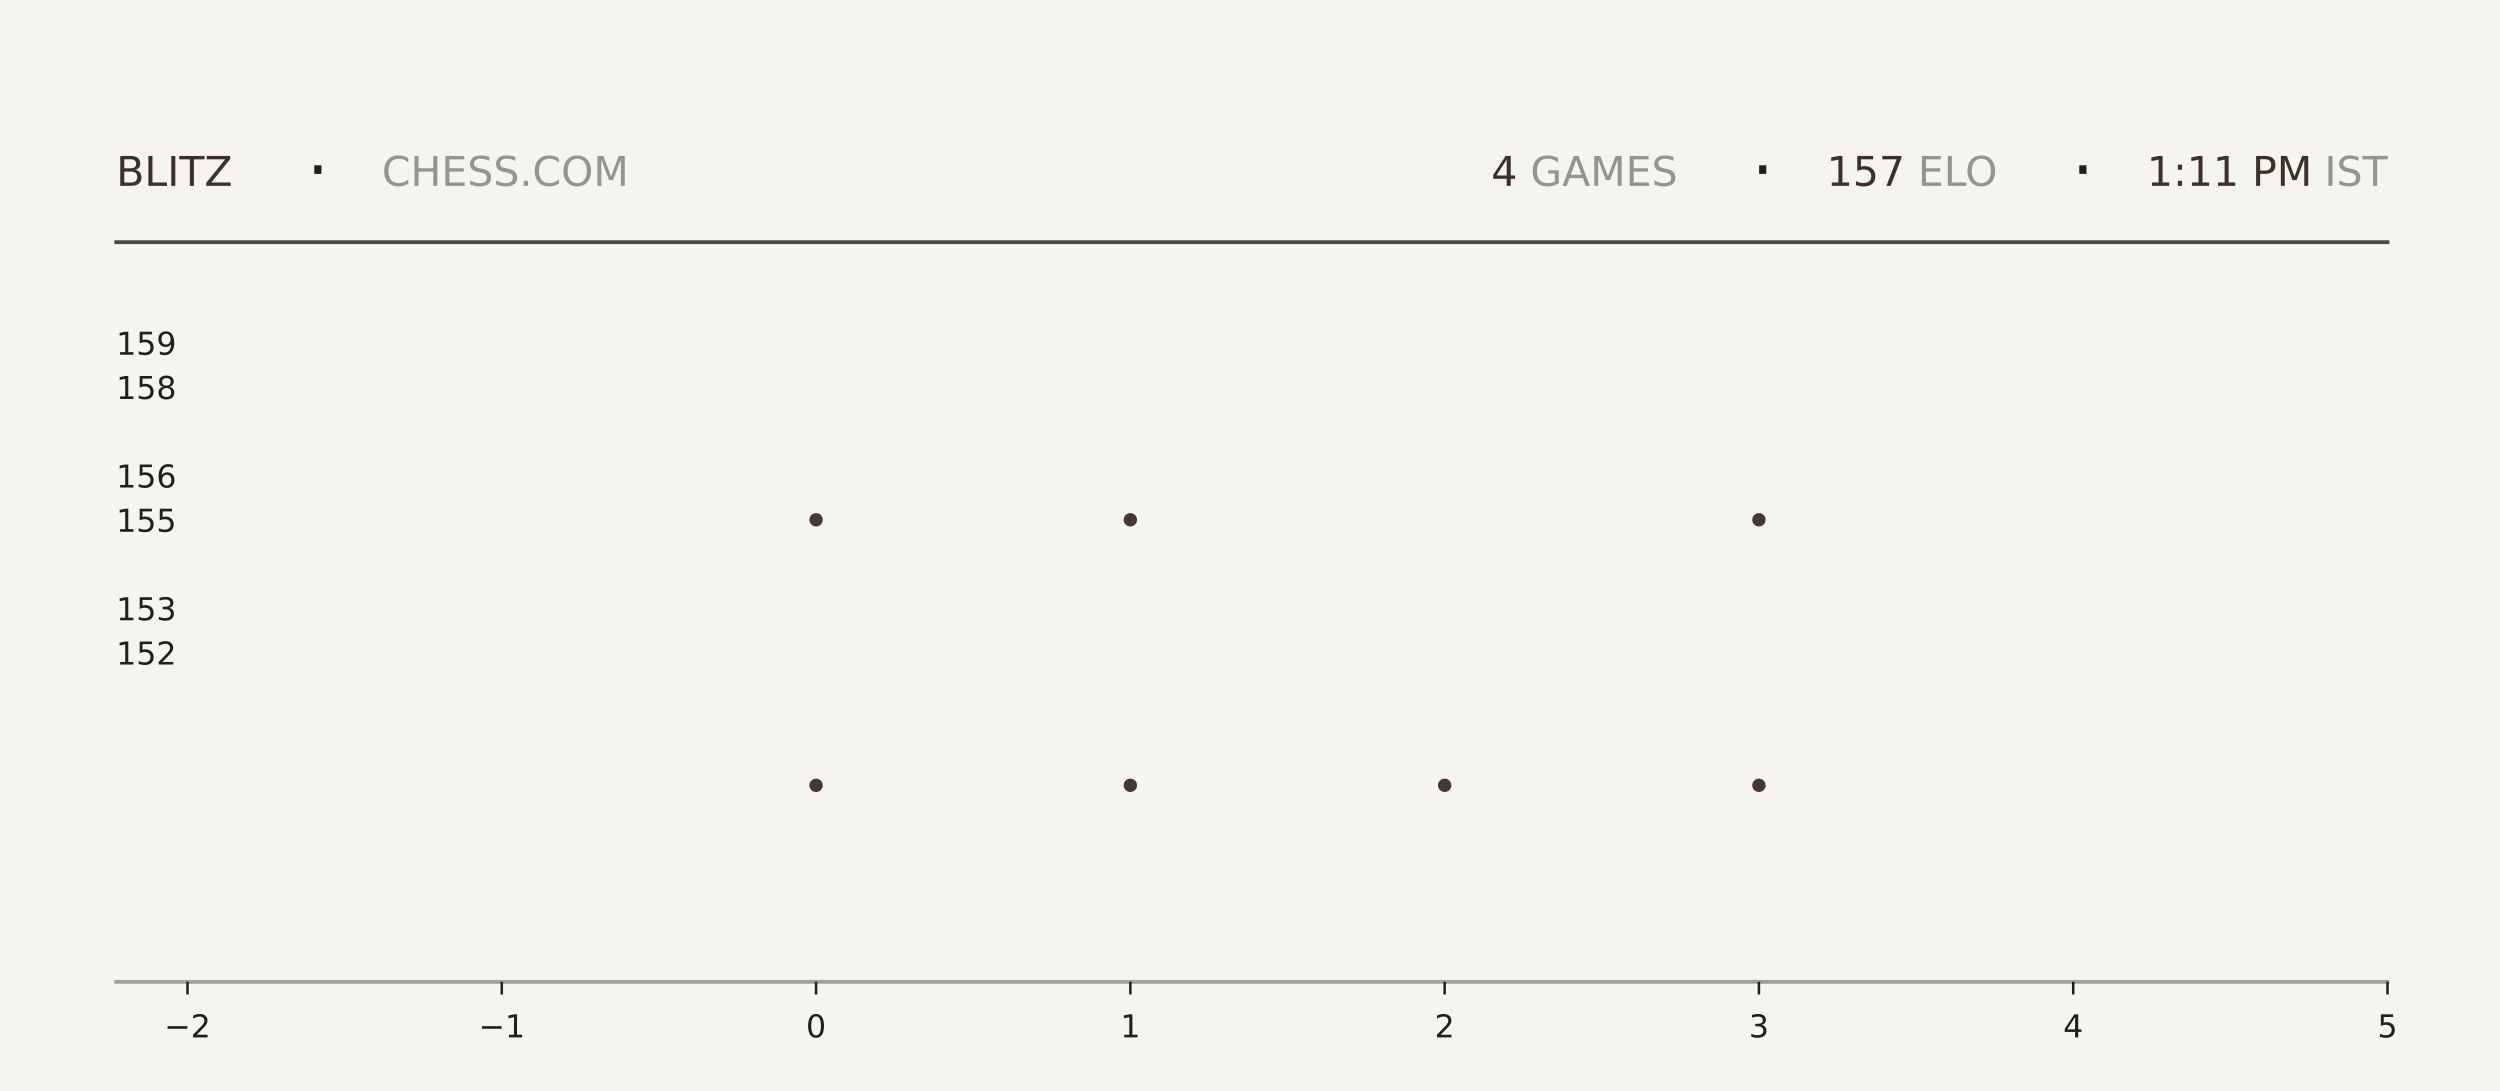
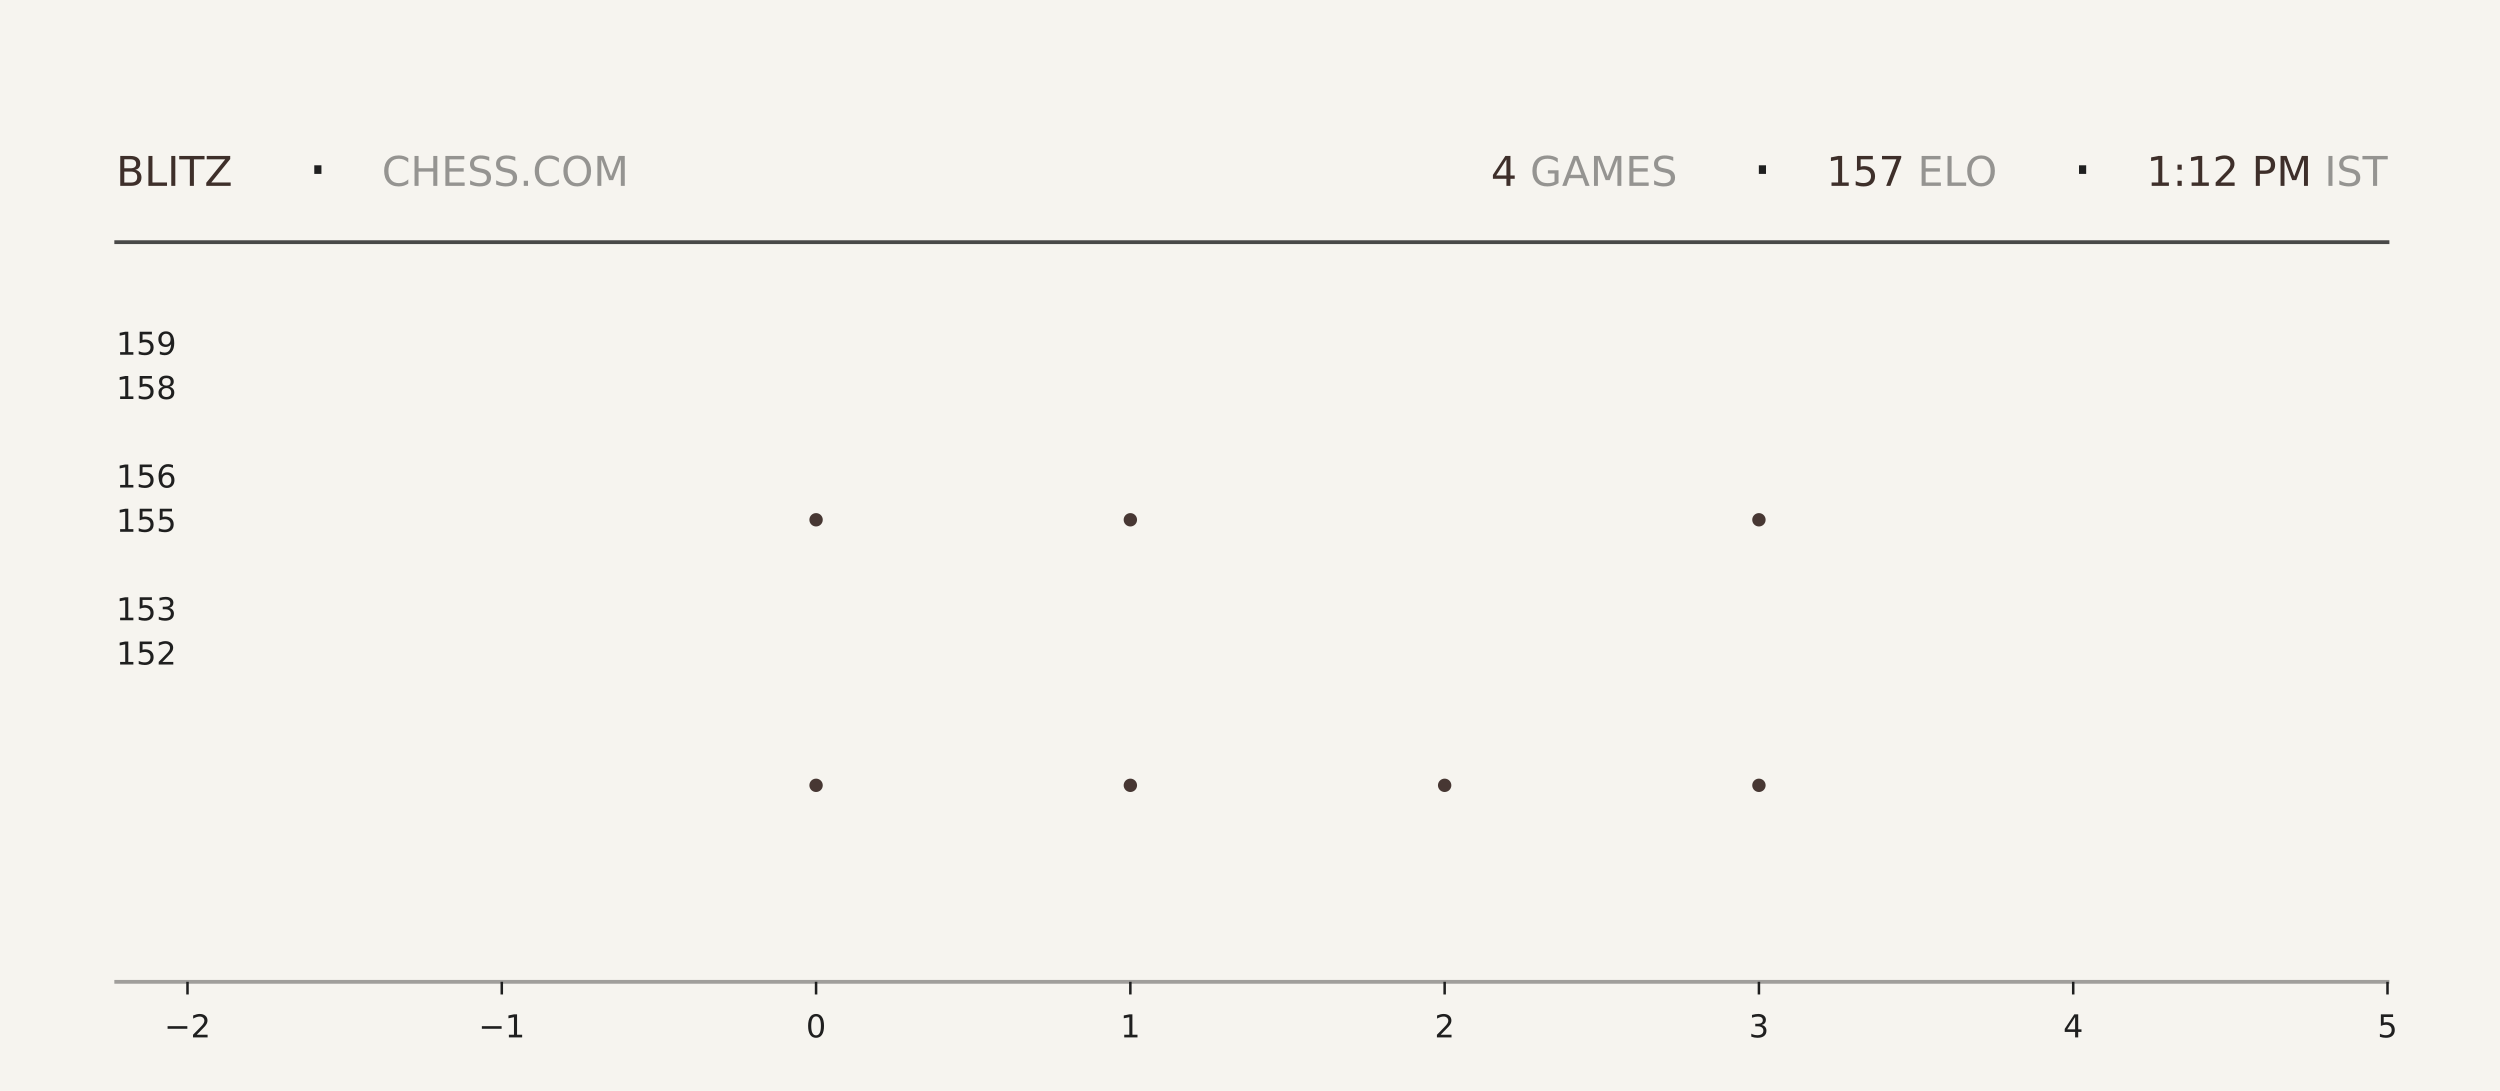
<svg xmlns="http://www.w3.org/2000/svg" xmlns:xlink="http://www.w3.org/1999/xlink" width="792pt" height="345.6pt" viewBox="0 0 792 345.6" version="1.1">
  <defs>
    <style type="text/css">*{stroke-linejoin: round; stroke-linecap: butt}</style>
  </defs>
  <g id="figure_1">
    <g id="patch_1">
      <path d="M 0 345.6  L 792 345.6  L 792 0  L 0 0  z " style="fill: #f6f4ef" />
    </g>
    <g id="axes_1">
      <g id="patch_2">
        <path d="M 59.4 311.04  L 756.36 311.04  L 756.36 103.68  L 59.4 103.68  z " style="fill: #f6f4ef" />
      </g>
      <g id="PathCollection_1">
        <defs>
-           <path id="md484315433" d="M 0 2.121  C 0.563 2.121 1.102 1.898 1.5 1.5  C 1.898 1.102 2.121 0.563 2.121 0  C 2.121 -0.563 1.898 -1.102 1.5 -1.5  C 1.102 -1.898 0.563 -2.121 0 -2.121  C -0.563 -2.121 -1.102 -1.898 -1.5 -1.5  C -1.898 -1.102 -2.121 -0.563 -2.121 0  C -2.121 0.563 -1.898 1.102 -1.5 1.5  C -1.102 1.898 -0.563 2.121 0 2.121  z " />
-         </defs>
-         <g clip-path="url(#ped62642952)">
-           <use xlink:href="#md484315433" x="258.531" y="248.79" style="fill: #3e2f2a; fill-opacity: 0.95" />
-           <use xlink:href="#md484315433" x="258.531" y="164.668" style="fill: #3e2f2a; fill-opacity: 0.95" />
+           <path id="m5cfd03cf31" d="M 0 2.121  C 0.563 2.121 1.102 1.898 1.5 1.5  C 1.898 1.102 2.121 0.563 2.121 0  C 2.121 -0.563 1.898 -1.102 1.5 -1.5  C 1.102 -1.898 0.563 -2.121 0 -2.121  C -0.563 -2.121 -1.102 -1.898 -1.5 -1.5  C -1.898 -1.102 -2.121 -0.563 -2.121 0  C -2.121 0.563 -1.898 1.102 -1.5 1.5  C -1.102 1.898 -0.563 2.121 0 2.121  z " />
+         </defs>
+         <g clip-path="url(#paf69d02a85)">
+           <use xlink:href="#m5cfd03cf31" x="258.531" y="248.79" style="fill: #3e2f2a; fill-opacity: 0.95" />
+           <use xlink:href="#m5cfd03cf31" x="258.531" y="164.668" style="fill: #3e2f2a; fill-opacity: 0.95" />
        </g>
      </g>
      <g id="PathCollection_2">
-         <g clip-path="url(#ped62642952)">
-           <use xlink:href="#md484315433" x="358.097" y="248.79" style="fill: #3e2f2a; fill-opacity: 0.95" />
-           <use xlink:href="#md484315433" x="358.097" y="164.668" style="fill: #3e2f2a; fill-opacity: 0.95" />
-           <use xlink:href="#md484315433" x="358.097" y="80.547" style="fill: #3e2f2a; fill-opacity: 0.95" />
+         <g clip-path="url(#paf69d02a85)">
+           <use xlink:href="#m5cfd03cf31" x="358.097" y="248.79" style="fill: #3e2f2a; fill-opacity: 0.95" />
+           <use xlink:href="#m5cfd03cf31" x="358.097" y="164.668" style="fill: #3e2f2a; fill-opacity: 0.95" />
+           <use xlink:href="#m5cfd03cf31" x="358.097" y="80.547" style="fill: #3e2f2a; fill-opacity: 0.95" />
        </g>
      </g>
      <g id="PathCollection_3">
-         <g clip-path="url(#ped62642952)">
-           <use xlink:href="#md484315433" x="457.663" y="248.79" style="fill: #3e2f2a; fill-opacity: 0.95" />
+         <g clip-path="url(#paf69d02a85)">
+           <use xlink:href="#m5cfd03cf31" x="457.663" y="248.79" style="fill: #3e2f2a; fill-opacity: 0.95" />
        </g>
      </g>
      <g id="PathCollection_4">
-         <g clip-path="url(#ped62642952)">
-           <use xlink:href="#md484315433" x="557.229" y="248.79" style="fill: #3e2f2a; fill-opacity: 0.95" />
-           <use xlink:href="#md484315433" x="557.229" y="164.668" style="fill: #3e2f2a; fill-opacity: 0.95" />
-           <use xlink:href="#md484315433" x="557.229" y="80.547" style="fill: #3e2f2a; fill-opacity: 0.95" />
+         <g clip-path="url(#paf69d02a85)">
+           <use xlink:href="#m5cfd03cf31" x="557.229" y="248.79" style="fill: #3e2f2a; fill-opacity: 0.95" />
+           <use xlink:href="#m5cfd03cf31" x="557.229" y="164.668" style="fill: #3e2f2a; fill-opacity: 0.95" />
+           <use xlink:href="#m5cfd03cf31" x="557.229" y="80.547" style="fill: #3e2f2a; fill-opacity: 0.95" />
        </g>
      </g>
      <g id="matplotlib.axis_1">
        <g id="xtick_1">
          <g id="line2d_1">
            <defs>
-               <path id="m88292cebdc" d="M 0 0  L 0 4  " style="stroke: #1f1f1f; stroke-width: 0.8" />
+               <path id="m31749007ae" d="M 0 0  L 0 4  " style="stroke: #1f1f1f; stroke-width: 0.8" />
            </defs>
            <g>
-               <use xlink:href="#m88292cebdc" x="59.4" y="311.04" style="fill: #1f1f1f; stroke: #1f1f1f; stroke-width: 0.8" />
+               <use xlink:href="#m31749007ae" x="59.4" y="311.04" style="fill: #1f1f1f; stroke: #1f1f1f; stroke-width: 0.8" />
            </g>
          </g>
          <g id="text_1">
            <g style="fill: #1f1f1f" transform="translate(52.02891 328.6384) scale(0.1 -0.1)">
              <defs>
                <path id="DejaVuSans-2212" d="M 678 2272  L 4684 2272  L 4684 1741  L 678 1741  L 678 2272  z " transform="scale(0.015625)" />
                <path id="DejaVuSans-32" d="M 1228 531  L 3431 531  L 3431 0  L 469 0  L 469 531  Q 828 903 1448 1529  Q 2069 2156 2228 2338  Q 2531 2678 2651 2914  Q 2772 3150 2772 3378  Q 2772 3750 2511 3984  Q 2250 4219 1831 4219  Q 1534 4219 1204 4116  Q 875 4013 500 3803  L 500 4441  Q 881 4594 1212 4672  Q 1544 4750 1819 4750  Q 2544 4750 2975 4387  Q 3406 4025 3406 3419  Q 3406 3131 3298 2873  Q 3191 2616 2906 2266  Q 2828 2175 2409 1742  Q 1991 1309 1228 531  z " transform="scale(0.015625)" />
              </defs>
              <use xlink:href="#DejaVuSans-2212" />
              <use xlink:href="#DejaVuSans-32" transform="translate(83.78906 0)" />
            </g>
          </g>
        </g>
        <g id="xtick_2">
          <g id="line2d_2">
            <g>
-               <use xlink:href="#m88292cebdc" x="158.966" y="311.04" style="fill: #1f1f1f; stroke: #1f1f1f; stroke-width: 0.8" />
+               <use xlink:href="#m31749007ae" x="158.966" y="311.04" style="fill: #1f1f1f; stroke: #1f1f1f; stroke-width: 0.8" />
            </g>
          </g>
          <g id="text_2">
            <g style="fill: #1f1f1f" transform="translate(151.5946 328.6384) scale(0.1 -0.1)">
              <defs>
                <path id="DejaVuSans-31" d="M 794 531  L 1825 531  L 1825 4091  L 703 3866  L 703 4441  L 1819 4666  L 2450 4666  L 2450 531  L 3481 531  L 3481 0  L 794 0  L 794 531  z " transform="scale(0.015625)" />
              </defs>
              <use xlink:href="#DejaVuSans-2212" />
              <use xlink:href="#DejaVuSans-31" transform="translate(83.78906 0)" />
            </g>
          </g>
        </g>
        <g id="xtick_3">
          <g id="line2d_3">
            <g>
-               <use xlink:href="#m88292cebdc" x="258.531" y="311.04" style="fill: #1f1f1f; stroke: #1f1f1f; stroke-width: 0.8" />
+               <use xlink:href="#m31749007ae" x="258.531" y="311.04" style="fill: #1f1f1f; stroke: #1f1f1f; stroke-width: 0.8" />
            </g>
          </g>
          <g id="text_3">
            <g style="fill: #1f1f1f" transform="translate(255.3502 328.6384) scale(0.1 -0.1)">
              <defs>
                <path id="DejaVuSans-30" d="M 2034 4250  Q 1547 4250 1301 3770  Q 1056 3291 1056 2328  Q 1056 1369 1301 889  Q 1547 409 2034 409  Q 2525 409 2770 889  Q 3016 1369 3016 2328  Q 3016 3291 2770 3770  Q 2525 4250 2034 4250  z M 2034 4750  Q 2819 4750 3233 4129  Q 3647 3509 3647 2328  Q 3647 1150 3233 529  Q 2819 -91 2034 -91  Q 1250 -91 836 529  Q 422 1150 422 2328  Q 422 3509 836 4129  Q 1250 4750 2034 4750  z " transform="scale(0.015625)" />
              </defs>
              <use xlink:href="#DejaVuSans-30" />
            </g>
          </g>
        </g>
        <g id="xtick_4">
          <g id="line2d_4">
            <g>
-               <use xlink:href="#m88292cebdc" x="358.097" y="311.04" style="fill: #1f1f1f; stroke: #1f1f1f; stroke-width: 0.8" />
+               <use xlink:href="#m31749007ae" x="358.097" y="311.04" style="fill: #1f1f1f; stroke: #1f1f1f; stroke-width: 0.8" />
            </g>
          </g>
          <g id="text_4">
            <g style="fill: #1f1f1f" transform="translate(354.9159 328.6384) scale(0.1 -0.1)">
              <use xlink:href="#DejaVuSans-31" />
            </g>
          </g>
        </g>
        <g id="xtick_5">
          <g id="line2d_5">
            <g>
-               <use xlink:href="#m88292cebdc" x="457.663" y="311.04" style="fill: #1f1f1f; stroke: #1f1f1f; stroke-width: 0.8" />
+               <use xlink:href="#m31749007ae" x="457.663" y="311.04" style="fill: #1f1f1f; stroke: #1f1f1f; stroke-width: 0.8" />
            </g>
          </g>
          <g id="text_5">
            <g style="fill: #1f1f1f" transform="translate(454.4816 328.6384) scale(0.1 -0.1)">
              <use xlink:href="#DejaVuSans-32" />
            </g>
          </g>
        </g>
        <g id="xtick_6">
          <g id="line2d_6">
            <g>
-               <use xlink:href="#m88292cebdc" x="557.229" y="311.04" style="fill: #1f1f1f; stroke: #1f1f1f; stroke-width: 0.8" />
+               <use xlink:href="#m31749007ae" x="557.229" y="311.04" style="fill: #1f1f1f; stroke: #1f1f1f; stroke-width: 0.8" />
            </g>
          </g>
          <g id="text_6">
            <g style="fill: #1f1f1f" transform="translate(554.0473 328.6384) scale(0.1 -0.1)">
              <defs>
                <path id="DejaVuSans-33" d="M 2597 2516  Q 3050 2419 3304 2112  Q 3559 1806 3559 1356  Q 3559 666 3084 287  Q 2609 -91 1734 -91  Q 1441 -91 1130 -33  Q 819 25 488 141  L 488 750  Q 750 597 1062 519  Q 1375 441 1716 441  Q 2309 441 2620 675  Q 2931 909 2931 1356  Q 2931 1769 2642 2001  Q 2353 2234 1838 2234  L 1294 2234  L 1294 2753  L 1863 2753  Q 2328 2753 2575 2939  Q 2822 3125 2822 3475  Q 2822 3834 2567 4026  Q 2313 4219 1838 4219  Q 1578 4219 1281 4162  Q 984 4106 628 3988  L 628 4550  Q 988 4650 1302 4700  Q 1616 4750 1894 4750  Q 2613 4750 3031 4423  Q 3450 4097 3450 3541  Q 3450 3153 3228 2886  Q 3006 2619 2597 2516  z " transform="scale(0.015625)" />
              </defs>
              <use xlink:href="#DejaVuSans-33" />
            </g>
          </g>
        </g>
        <g id="xtick_7">
          <g id="line2d_7">
            <g>
-               <use xlink:href="#m88292cebdc" x="656.794" y="311.04" style="fill: #1f1f1f; stroke: #1f1f1f; stroke-width: 0.8" />
+               <use xlink:href="#m31749007ae" x="656.794" y="311.04" style="fill: #1f1f1f; stroke: #1f1f1f; stroke-width: 0.8" />
            </g>
          </g>
          <g id="text_7">
            <g style="fill: #1f1f1f" transform="translate(653.613 328.6384) scale(0.1 -0.1)">
              <defs>
                <path id="DejaVuSans-34" d="M 2419 4116  L 825 1625  L 2419 1625  L 2419 4116  z M 2253 4666  L 3047 4666  L 3047 1625  L 3713 1625  L 3713 1100  L 3047 1100  L 3047 0  L 2419 0  L 2419 1100  L 313 1100  L 313 1709  L 2253 4666  z " transform="scale(0.015625)" />
              </defs>
              <use xlink:href="#DejaVuSans-34" />
            </g>
          </g>
        </g>
        <g id="xtick_8">
          <g id="line2d_8">
            <g>
-               <use xlink:href="#m88292cebdc" x="756.36" y="311.04" style="fill: #1f1f1f; stroke: #1f1f1f; stroke-width: 0.8" />
+               <use xlink:href="#m31749007ae" x="756.36" y="311.04" style="fill: #1f1f1f; stroke: #1f1f1f; stroke-width: 0.8" />
            </g>
          </g>
          <g id="text_8">
            <g style="fill: #1f1f1f" transform="translate(753.1788 328.6384) scale(0.1 -0.1)">
              <defs>
                <path id="DejaVuSans-35" d="M 691 4666  L 3169 4666  L 3169 4134  L 1269 4134  L 1269 2991  Q 1406 3038 1543 3061  Q 1681 3084 1819 3084  Q 2600 3084 3056 2656  Q 3513 2228 3513 1497  Q 3513 744 3044 326  Q 2575 -91 1722 -91  Q 1428 -91 1123 -41  Q 819 9 494 109  L 494 744  Q 775 591 1075 516  Q 1375 441 1709 441  Q 2250 441 2565 725  Q 2881 1009 2881 1497  Q 2881 1984 2565 2268  Q 2250 2553 1709 2553  Q 1456 2553 1204 2497  Q 953 2441 691 2322  L 691 4666  z " transform="scale(0.015625)" />
              </defs>
              <use xlink:href="#DejaVuSans-35" />
            </g>
          </g>
        </g>
      </g>
      <g id="matplotlib.axis_2">
        <g id="ytick_1">
          <g id="line2d_9" />
          <g id="text_9">
            <g style="fill: #1f1f1f" transform="translate(36.8125 210.5283) scale(0.1 -0.1)">
              <use xlink:href="#DejaVuSans-31" />
              <use xlink:href="#DejaVuSans-35" transform="translate(63.62305 0)" />
              <use xlink:href="#DejaVuSans-32" transform="translate(127.2461 0)" />
            </g>
          </g>
        </g>
        <g id="ytick_2">
          <g id="line2d_10" />
          <g id="text_10">
            <g style="fill: #1f1f1f" transform="translate(36.8125 196.508) scale(0.1 -0.1)">
              <use xlink:href="#DejaVuSans-31" />
              <use xlink:href="#DejaVuSans-35" transform="translate(63.62305 0)" />
              <use xlink:href="#DejaVuSans-33" transform="translate(127.2461 0)" />
            </g>
          </g>
        </g>
        <g id="ytick_3">
          <g id="line2d_11" />
          <g id="text_11">
            <g style="fill: #1f1f1f" transform="translate(36.8125 168.4675) scale(0.1 -0.1)">
              <use xlink:href="#DejaVuSans-31" />
              <use xlink:href="#DejaVuSans-35" transform="translate(63.62305 0)" />
              <use xlink:href="#DejaVuSans-35" transform="translate(127.2461 0)" />
            </g>
          </g>
        </g>
        <g id="ytick_4">
          <g id="line2d_12" />
          <g id="text_12">
            <g style="fill: #1f1f1f" transform="translate(36.8125 154.4472) scale(0.1 -0.1)">
              <defs>
                <path id="DejaVuSans-36" d="M 2113 2584  Q 1688 2584 1439 2293  Q 1191 2003 1191 1497  Q 1191 994 1439 701  Q 1688 409 2113 409  Q 2538 409 2786 701  Q 3034 994 3034 1497  Q 3034 2003 2786 2293  Q 2538 2584 2113 2584  z M 3366 4563  L 3366 3988  Q 3128 4100 2886 4159  Q 2644 4219 2406 4219  Q 1781 4219 1451 3797  Q 1122 3375 1075 2522  Q 1259 2794 1537 2939  Q 1816 3084 2150 3084  Q 2853 3084 3261 2657  Q 3669 2231 3669 1497  Q 3669 778 3244 343  Q 2819 -91 2113 -91  Q 1303 -91 875 529  Q 447 1150 447 2328  Q 447 3434 972 4092  Q 1497 4750 2381 4750  Q 2619 4750 2861 4703  Q 3103 4656 3366 4563  z " transform="scale(0.015625)" />
              </defs>
              <use xlink:href="#DejaVuSans-31" />
              <use xlink:href="#DejaVuSans-35" transform="translate(63.62305 0)" />
              <use xlink:href="#DejaVuSans-36" transform="translate(127.2461 0)" />
            </g>
          </g>
        </g>
        <g id="ytick_5">
          <g id="line2d_13" />
          <g id="text_13">
            <g style="fill: #1f1f1f" transform="translate(36.8125 126.4066) scale(0.1 -0.1)">
              <defs>
                <path id="DejaVuSans-38" d="M 2034 2216  Q 1584 2216 1326 1975  Q 1069 1734 1069 1313  Q 1069 891 1326 650  Q 1584 409 2034 409  Q 2484 409 2743 651  Q 3003 894 3003 1313  Q 3003 1734 2745 1975  Q 2488 2216 2034 2216  z M 1403 2484  Q 997 2584 770 2862  Q 544 3141 544 3541  Q 544 4100 942 4425  Q 1341 4750 2034 4750  Q 2731 4750 3128 4425  Q 3525 4100 3525 3541  Q 3525 3141 3298 2862  Q 3072 2584 2669 2484  Q 3125 2378 3379 2068  Q 3634 1759 3634 1313  Q 3634 634 3220 271  Q 2806 -91 2034 -91  Q 1263 -91 848 271  Q 434 634 434 1313  Q 434 1759 690 2068  Q 947 2378 1403 2484  z M 1172 3481  Q 1172 3119 1398 2916  Q 1625 2713 2034 2713  Q 2441 2713 2670 2916  Q 2900 3119 2900 3481  Q 2900 3844 2670 4047  Q 2441 4250 2034 4250  Q 1625 4250 1398 4047  Q 1172 3844 1172 3481  z " transform="scale(0.015625)" />
              </defs>
              <use xlink:href="#DejaVuSans-31" />
              <use xlink:href="#DejaVuSans-35" transform="translate(63.62305 0)" />
              <use xlink:href="#DejaVuSans-38" transform="translate(127.2461 0)" />
            </g>
          </g>
        </g>
        <g id="ytick_6">
          <g id="line2d_14" />
          <g id="text_14">
            <g style="fill: #1f1f1f" transform="translate(36.8125 112.3863) scale(0.1 -0.1)">
              <defs>
                <path id="DejaVuSans-39" d="M 703 97  L 703 672  Q 941 559 1184 500  Q 1428 441 1663 441  Q 2288 441 2617 861  Q 2947 1281 2994 2138  Q 2813 1869 2534 1725  Q 2256 1581 1919 1581  Q 1219 1581 811 2004  Q 403 2428 403 3163  Q 403 3881 828 4315  Q 1253 4750 1959 4750  Q 2769 4750 3195 4129  Q 3622 3509 3622 2328  Q 3622 1225 3098 567  Q 2575 -91 1691 -91  Q 1453 -91 1209 -44  Q 966 3 703 97  z M 1959 2075  Q 2384 2075 2632 2365  Q 2881 2656 2881 3163  Q 2881 3666 2632 3958  Q 2384 4250 1959 4250  Q 1534 4250 1286 3958  Q 1038 3666 1038 3163  Q 1038 2656 1286 2365  Q 1534 2075 1959 2075  z " transform="scale(0.015625)" />
              </defs>
              <use xlink:href="#DejaVuSans-31" />
              <use xlink:href="#DejaVuSans-35" transform="translate(63.62305 0)" />
              <use xlink:href="#DejaVuSans-39" transform="translate(127.2461 0)" />
            </g>
          </g>
        </g>
      </g>
    </g>
    <g id="line2d_15">
      <path d="M 36.82 76.723  L 756.36 76.723  " style="fill: none; stroke: #1f1f1f; stroke-opacity: 0.8; stroke-width: 1.2; stroke-linecap: square" />
    </g>
    <g id="line2d_16">
      <path d="M 36.82 311.04  L 756.36 311.04  " style="fill: none; stroke: #1f1f1f; stroke-opacity: 0.4; stroke-width: 1.2; stroke-linecap: square" />
    </g>
    <g id="text_15">
      <g style="fill: #3e2f2a" transform="translate(36.82 58.88319) scale(0.13 -0.13)">
        <defs>
          <path id="DejaVuSans-42" d="M 1259 2228  L 1259 519  L 2272 519  Q 2781 519 3026 730  Q 3272 941 3272 1375  Q 3272 1813 3026 2020  Q 2781 2228 2272 2228  L 1259 2228  z M 1259 4147  L 1259 2741  L 2194 2741  Q 2656 2741 2882 2914  Q 3109 3088 3109 3444  Q 3109 3797 2882 3972  Q 2656 4147 2194 4147  L 1259 4147  z M 628 4666  L 2241 4666  Q 2963 4666 3353 4366  Q 3744 4066 3744 3513  Q 3744 3084 3544 2831  Q 3344 2578 2956 2516  Q 3422 2416 3680 2098  Q 3938 1781 3938 1306  Q 3938 681 3513 340  Q 3088 0 2303 0  L 628 0  L 628 4666  z " transform="scale(0.015625)" />
          <path id="DejaVuSans-4c" d="M 628 4666  L 1259 4666  L 1259 531  L 3531 531  L 3531 0  L 628 0  L 628 4666  z " transform="scale(0.015625)" />
          <path id="DejaVuSans-49" d="M 628 4666  L 1259 4666  L 1259 0  L 628 0  L 628 4666  z " transform="scale(0.015625)" />
          <path id="DejaVuSans-54" d="M -19 4666  L 3928 4666  L 3928 4134  L 2272 4134  L 2272 0  L 1638 0  L 1638 4134  L -19 4134  L -19 4666  z " transform="scale(0.015625)" />
          <path id="DejaVuSans-5a" d="M 359 4666  L 4025 4666  L 4025 4184  L 1075 531  L 4097 531  L 4097 0  L 288 0  L 288 481  L 3238 4134  L 359 4134  L 359 4666  z " transform="scale(0.015625)" />
        </defs>
        <use xlink:href="#DejaVuSans-42" />
        <use xlink:href="#DejaVuSans-4c" transform="translate(68.60352 0)" />
        <use xlink:href="#DejaVuSans-49" transform="translate(124.3164 0)" />
        <use xlink:href="#DejaVuSans-54" transform="translate(153.8086 0)" />
        <use xlink:href="#DejaVuSans-5a" transform="translate(214.8926 0)" />
      </g>
    </g>
    <g id="text_16">
      <g style="fill: #1f1f1f" transform="translate(97.21 61.36662) scale(0.22 -0.22)">
        <defs>
          <path id="DejaVuSans-b7" d="M 684 2619  L 1344 2619  L 1344 1825  L 684 1825  L 684 2619  z " transform="scale(0.015625)" />
        </defs>
        <use xlink:href="#DejaVuSans-b7" />
      </g>
    </g>
    <g id="text_17">
      <g style="fill: #1f1f1f; opacity: 0.45" transform="translate(120.97 58.88319) scale(0.13 -0.13)">
        <defs>
          <path id="DejaVuSans-43" d="M 4122 4306  L 4122 3641  Q 3803 3938 3442 4084  Q 3081 4231 2675 4231  Q 1875 4231 1450 3742  Q 1025 3253 1025 2328  Q 1025 1406 1450 917  Q 1875 428 2675 428  Q 3081 428 3442 575  Q 3803 722 4122 1019  L 4122 359  Q 3791 134 3420 21  Q 3050 -91 2638 -91  Q 1578 -91 968 557  Q 359 1206 359 2328  Q 359 3453 968 4101  Q 1578 4750 2638 4750  Q 3056 4750 3426 4639  Q 3797 4528 4122 4306  z " transform="scale(0.015625)" />
          <path id="DejaVuSans-48" d="M 628 4666  L 1259 4666  L 1259 2753  L 3553 2753  L 3553 4666  L 4184 4666  L 4184 0  L 3553 0  L 3553 2222  L 1259 2222  L 1259 0  L 628 0  L 628 4666  z " transform="scale(0.015625)" />
          <path id="DejaVuSans-45" d="M 628 4666  L 3578 4666  L 3578 4134  L 1259 4134  L 1259 2753  L 3481 2753  L 3481 2222  L 1259 2222  L 1259 531  L 3634 531  L 3634 0  L 628 0  L 628 4666  z " transform="scale(0.015625)" />
          <path id="DejaVuSans-53" d="M 3425 4513  L 3425 3897  Q 3066 4069 2747 4153  Q 2428 4238 2131 4238  Q 1616 4238 1336 4038  Q 1056 3838 1056 3469  Q 1056 3159 1242 3001  Q 1428 2844 1947 2747  L 2328 2669  Q 3034 2534 3370 2195  Q 3706 1856 3706 1288  Q 3706 609 3251 259  Q 2797 -91 1919 -91  Q 1588 -91 1214 -16  Q 841 59 441 206  L 441 856  Q 825 641 1194 531  Q 1563 422 1919 422  Q 2459 422 2753 634  Q 3047 847 3047 1241  Q 3047 1584 2836 1778  Q 2625 1972 2144 2069  L 1759 2144  Q 1053 2284 737 2584  Q 422 2884 422 3419  Q 422 4038 858 4394  Q 1294 4750 2059 4750  Q 2388 4750 2728 4690  Q 3069 4631 3425 4513  z " transform="scale(0.015625)" />
          <path id="DejaVuSans-2e" d="M 684 794  L 1344 794  L 1344 0  L 684 0  L 684 794  z " transform="scale(0.015625)" />
          <path id="DejaVuSans-4f" d="M 2522 4238  Q 1834 4238 1429 3725  Q 1025 3213 1025 2328  Q 1025 1447 1429 934  Q 1834 422 2522 422  Q 3209 422 3611 934  Q 4013 1447 4013 2328  Q 4013 3213 3611 3725  Q 3209 4238 2522 4238  z M 2522 4750  Q 3503 4750 4090 4092  Q 4678 3434 4678 2328  Q 4678 1225 4090 567  Q 3503 -91 2522 -91  Q 1538 -91 948 565  Q 359 1222 359 2328  Q 359 3434 948 4092  Q 1538 4750 2522 4750  z " transform="scale(0.015625)" />
          <path id="DejaVuSans-4d" d="M 628 4666  L 1569 4666  L 2759 1491  L 3956 4666  L 4897 4666  L 4897 0  L 4281 0  L 4281 4097  L 3078 897  L 2444 897  L 1241 4097  L 1241 0  L 628 0  L 628 4666  z " transform="scale(0.015625)" />
        </defs>
        <use xlink:href="#DejaVuSans-43" />
        <use xlink:href="#DejaVuSans-48" transform="translate(69.82422 0)" />
        <use xlink:href="#DejaVuSans-45" transform="translate(145.0195 0)" />
        <use xlink:href="#DejaVuSans-53" transform="translate(208.2031 0)" />
        <use xlink:href="#DejaVuSans-53" transform="translate(271.6797 0)" />
        <use xlink:href="#DejaVuSans-2e" transform="translate(335.1562 0)" />
        <use xlink:href="#DejaVuSans-43" transform="translate(366.9434 0)" />
        <use xlink:href="#DejaVuSans-4f" transform="translate(436.7676 0)" />
        <use xlink:href="#DejaVuSans-4d" transform="translate(515.4785 0)" />
      </g>
    </g>
    <g id="text_18">
-       <g style="fill: #3e2f2a" transform="translate(472.41 58.88319) scale(0.13 -0.13)">
+       <g style="fill: #3e2f2a" transform="translate(472.32 58.88319) scale(0.13 -0.13)">
        <use xlink:href="#DejaVuSans-34" />
      </g>
    </g>
    <g id="text_19">
-       <g style="fill: #1f1f1f; opacity: 0.45" transform="translate(480.69 58.88319) scale(0.13 -0.13)">
+       <g style="fill: #1f1f1f; opacity: 0.45" transform="translate(480.6 58.88319) scale(0.13 -0.13)">
        <defs>
          <path id="DejaVuSans-20" transform="scale(0.015625)" />
          <path id="DejaVuSans-47" d="M 3809 666  L 3809 1919  L 2778 1919  L 2778 2438  L 4434 2438  L 4434 434  Q 4069 175 3628 42  Q 3188 -91 2688 -91  Q 1594 -91 976 548  Q 359 1188 359 2328  Q 359 3472 976 4111  Q 1594 4750 2688 4750  Q 3144 4750 3555 4637  Q 3966 4525 4313 4306  L 4313 3634  Q 3963 3931 3569 4081  Q 3175 4231 2741 4231  Q 1884 4231 1454 3753  Q 1025 3275 1025 2328  Q 1025 1384 1454 906  Q 1884 428 2741 428  Q 3075 428 3337 486  Q 3600 544 3809 666  z " transform="scale(0.015625)" />
          <path id="DejaVuSans-41" d="M 2188 4044  L 1331 1722  L 3047 1722  L 2188 4044  z M 1831 4666  L 2547 4666  L 4325 0  L 3669 0  L 3244 1197  L 1141 1197  L 716 0  L 50 0  L 1831 4666  z " transform="scale(0.015625)" />
        </defs>
        <use xlink:href="#DejaVuSans-20" />
        <use xlink:href="#DejaVuSans-47" transform="translate(31.78711 0)" />
        <use xlink:href="#DejaVuSans-41" transform="translate(109.2773 0)" />
        <use xlink:href="#DejaVuSans-4d" transform="translate(177.6855 0)" />
        <use xlink:href="#DejaVuSans-45" transform="translate(263.9648 0)" />
        <use xlink:href="#DejaVuSans-53" transform="translate(327.1484 0)" />
      </g>
    </g>
    <g id="text_20">
-       <g style="fill: #1f1f1f" transform="translate(554.94 61.36662) scale(0.22 -0.22)">
+       <g style="fill: #1f1f1f" transform="translate(554.85 61.36662) scale(0.22 -0.22)">
        <use xlink:href="#DejaVuSans-b7" />
      </g>
    </g>
    <g id="text_21">
-       <g style="fill: #3e2f2a" transform="translate(578.7 58.88319) scale(0.13 -0.13)">
+       <g style="fill: #3e2f2a" transform="translate(578.61 58.88319) scale(0.13 -0.13)">
        <defs>
          <path id="DejaVuSans-37" d="M 525 4666  L 3525 4666  L 3525 4397  L 1831 0  L 1172 0  L 2766 4134  L 525 4134  L 525 4666  z " transform="scale(0.015625)" />
        </defs>
        <use xlink:href="#DejaVuSans-31" />
        <use xlink:href="#DejaVuSans-35" transform="translate(63.62305 0)" />
        <use xlink:href="#DejaVuSans-37" transform="translate(127.2461 0)" />
      </g>
    </g>
    <g id="text_22">
-       <g style="fill: #1f1f1f; opacity: 0.45" transform="translate(603.45 58.88319) scale(0.13 -0.13)">
+       <g style="fill: #1f1f1f; opacity: 0.45" transform="translate(603.36 58.88319) scale(0.13 -0.13)">
        <use xlink:href="#DejaVuSans-20" />
        <use xlink:href="#DejaVuSans-45" transform="translate(31.78711 0)" />
        <use xlink:href="#DejaVuSans-4c" transform="translate(94.9707 0)" />
        <use xlink:href="#DejaVuSans-4f" transform="translate(147.0586 0)" />
      </g>
    </g>
    <g id="text_23">
-       <g style="fill: #1f1f1f" transform="translate(656.37 61.36662) scale(0.22 -0.22)">
+       <g style="fill: #1f1f1f" transform="translate(656.28 61.36662) scale(0.22 -0.22)">
        <use xlink:href="#DejaVuSans-b7" />
      </g>
    </g>
    <g id="text_24">
-       <g style="fill: #3e2f2a" transform="translate(680.13 58.88319) scale(0.13 -0.13)">
+       <g style="fill: #3e2f2a" transform="translate(680.04 58.88319) scale(0.13 -0.13)">
        <defs>
          <path id="DejaVuSans-3a" d="M 750 794  L 1409 794  L 1409 0  L 750 0  L 750 794  z M 750 3309  L 1409 3309  L 1409 2516  L 750 2516  L 750 3309  z " transform="scale(0.015625)" />
          <path id="DejaVuSans-50" d="M 1259 4147  L 1259 2394  L 2053 2394  Q 2494 2394 2734 2622  Q 2975 2850 2975 3272  Q 2975 3691 2734 3919  Q 2494 4147 2053 4147  L 1259 4147  z M 628 4666  L 2053 4666  Q 2838 4666 3239 4311  Q 3641 3956 3641 3272  Q 3641 2581 3239 2228  Q 2838 1875 2053 1875  L 1259 1875  L 1259 0  L 628 0  L 628 4666  z " transform="scale(0.015625)" />
        </defs>
        <use xlink:href="#DejaVuSans-31" />
        <use xlink:href="#DejaVuSans-3a" transform="translate(63.62305 0)" />
        <use xlink:href="#DejaVuSans-31" transform="translate(97.31445 0)" />
-         <use xlink:href="#DejaVuSans-31" transform="translate(160.9375 0)" />
+         <use xlink:href="#DejaVuSans-32" transform="translate(160.9375 0)" />
        <use xlink:href="#DejaVuSans-20" transform="translate(224.5605 0)" />
        <use xlink:href="#DejaVuSans-50" transform="translate(256.3477 0)" />
        <use xlink:href="#DejaVuSans-4d" transform="translate(316.6504 0)" />
      </g>
    </g>
    <g id="text_25">
      <g style="fill: #1f1f1f; opacity: 0.45" transform="translate(732.24 58.88319) scale(0.13 -0.13)">
        <use xlink:href="#DejaVuSans-20" />
        <use xlink:href="#DejaVuSans-49" transform="translate(31.78711 0)" />
        <use xlink:href="#DejaVuSans-53" transform="translate(61.2793 0)" />
        <use xlink:href="#DejaVuSans-54" transform="translate(124.7559 0)" />
      </g>
    </g>
  </g>
  <defs>
-     <clipPath id="ped62642952">
+     <clipPath id="paf69d02a85">
      <rect x="59.4" y="103.68" width="696.96" height="207.36" />
    </clipPath>
  </defs>
</svg>
